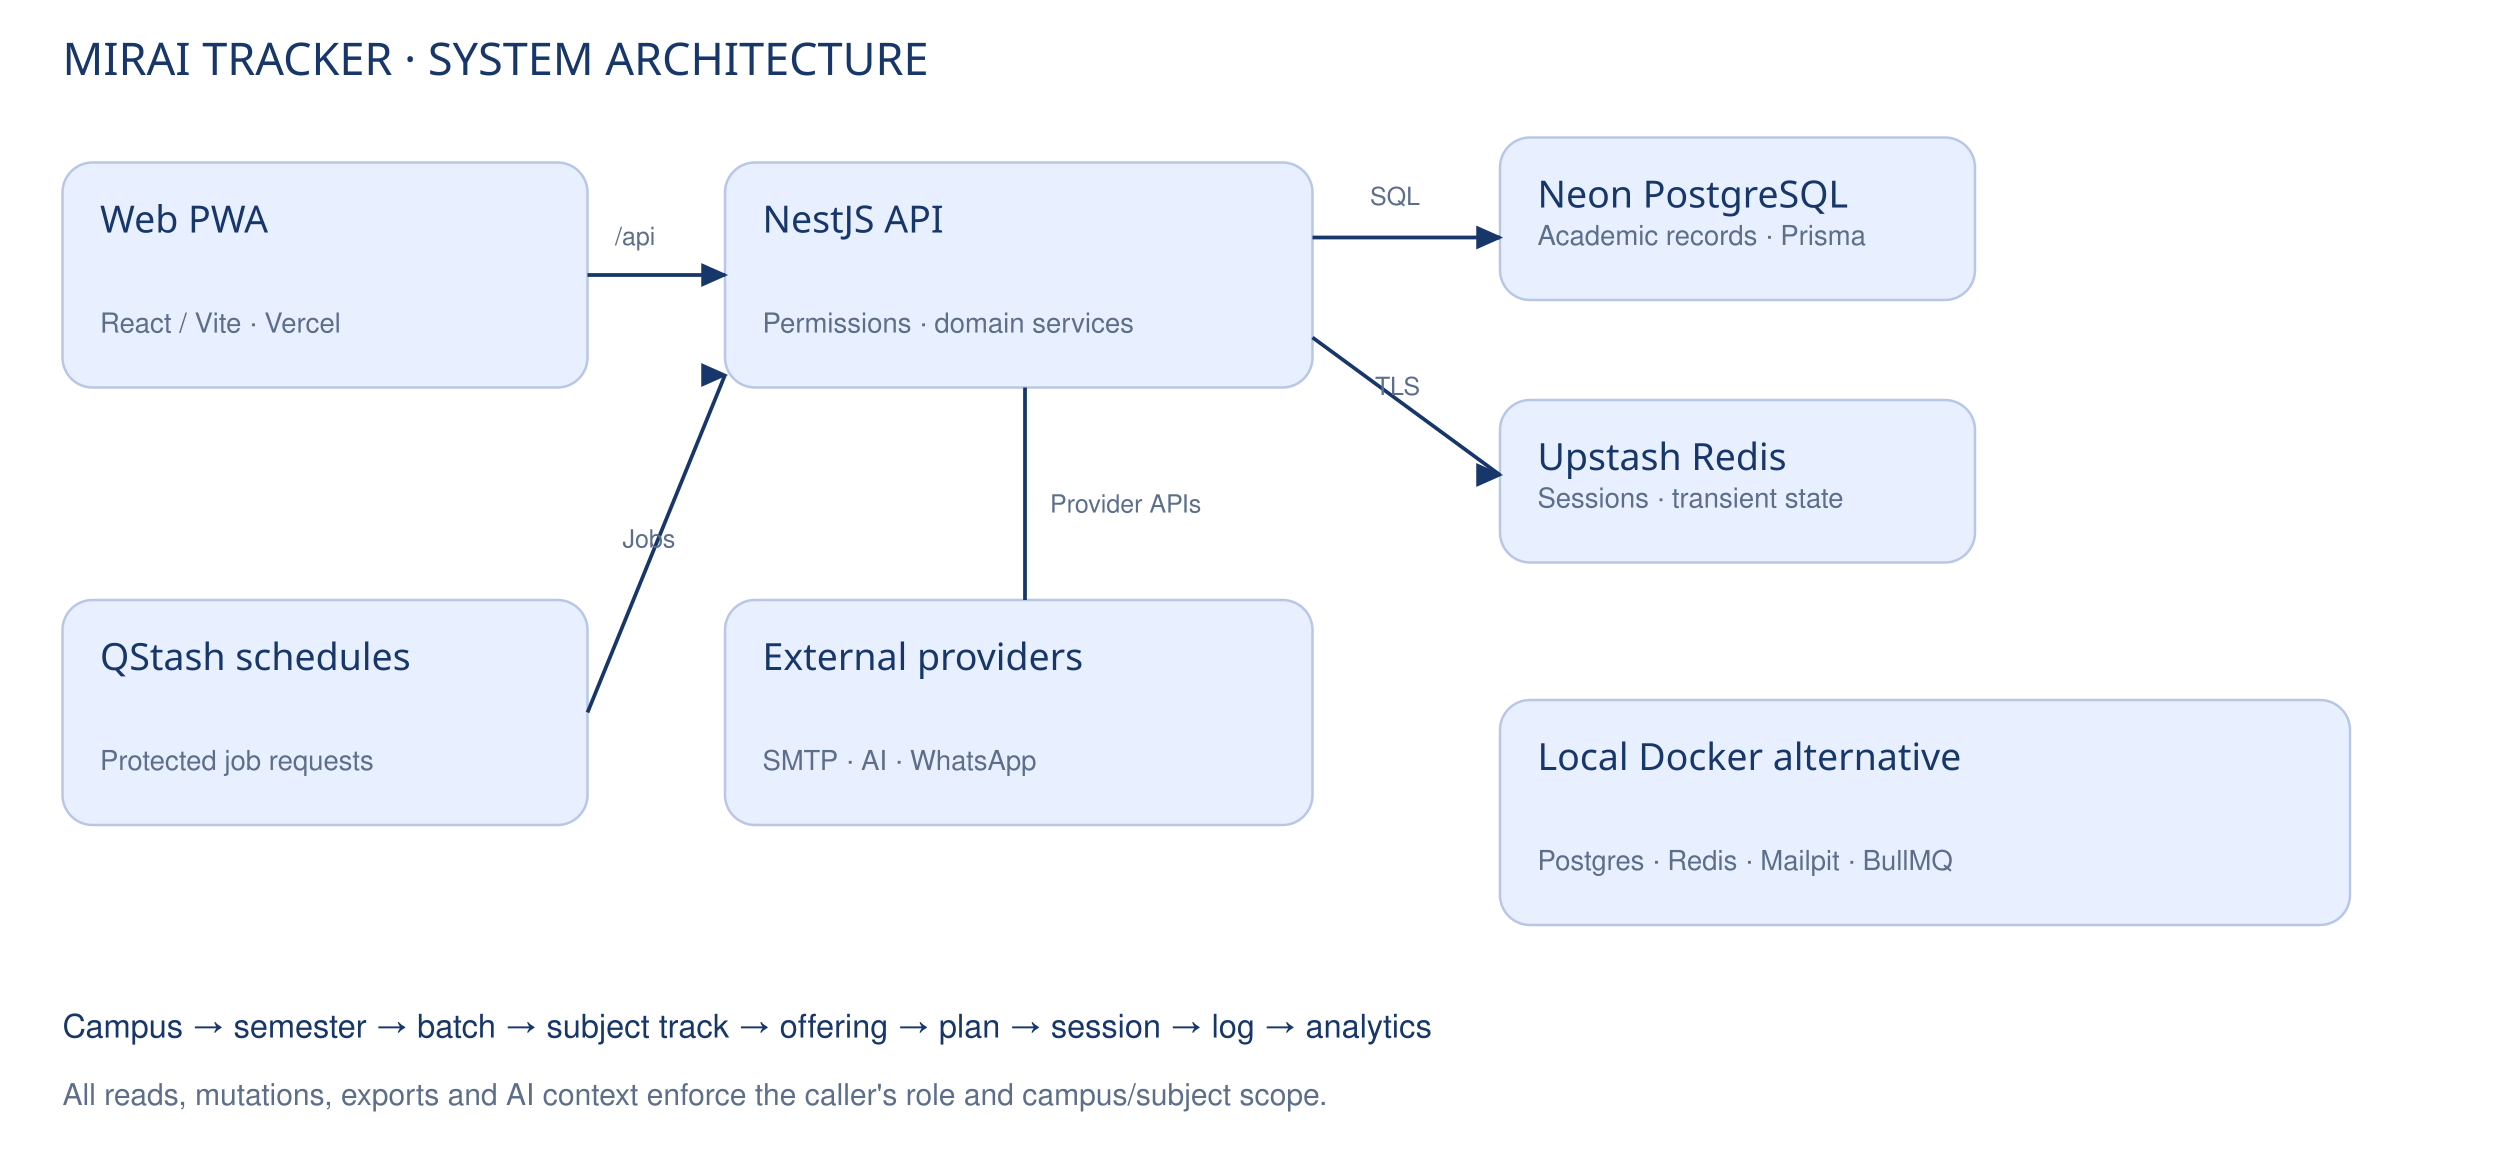
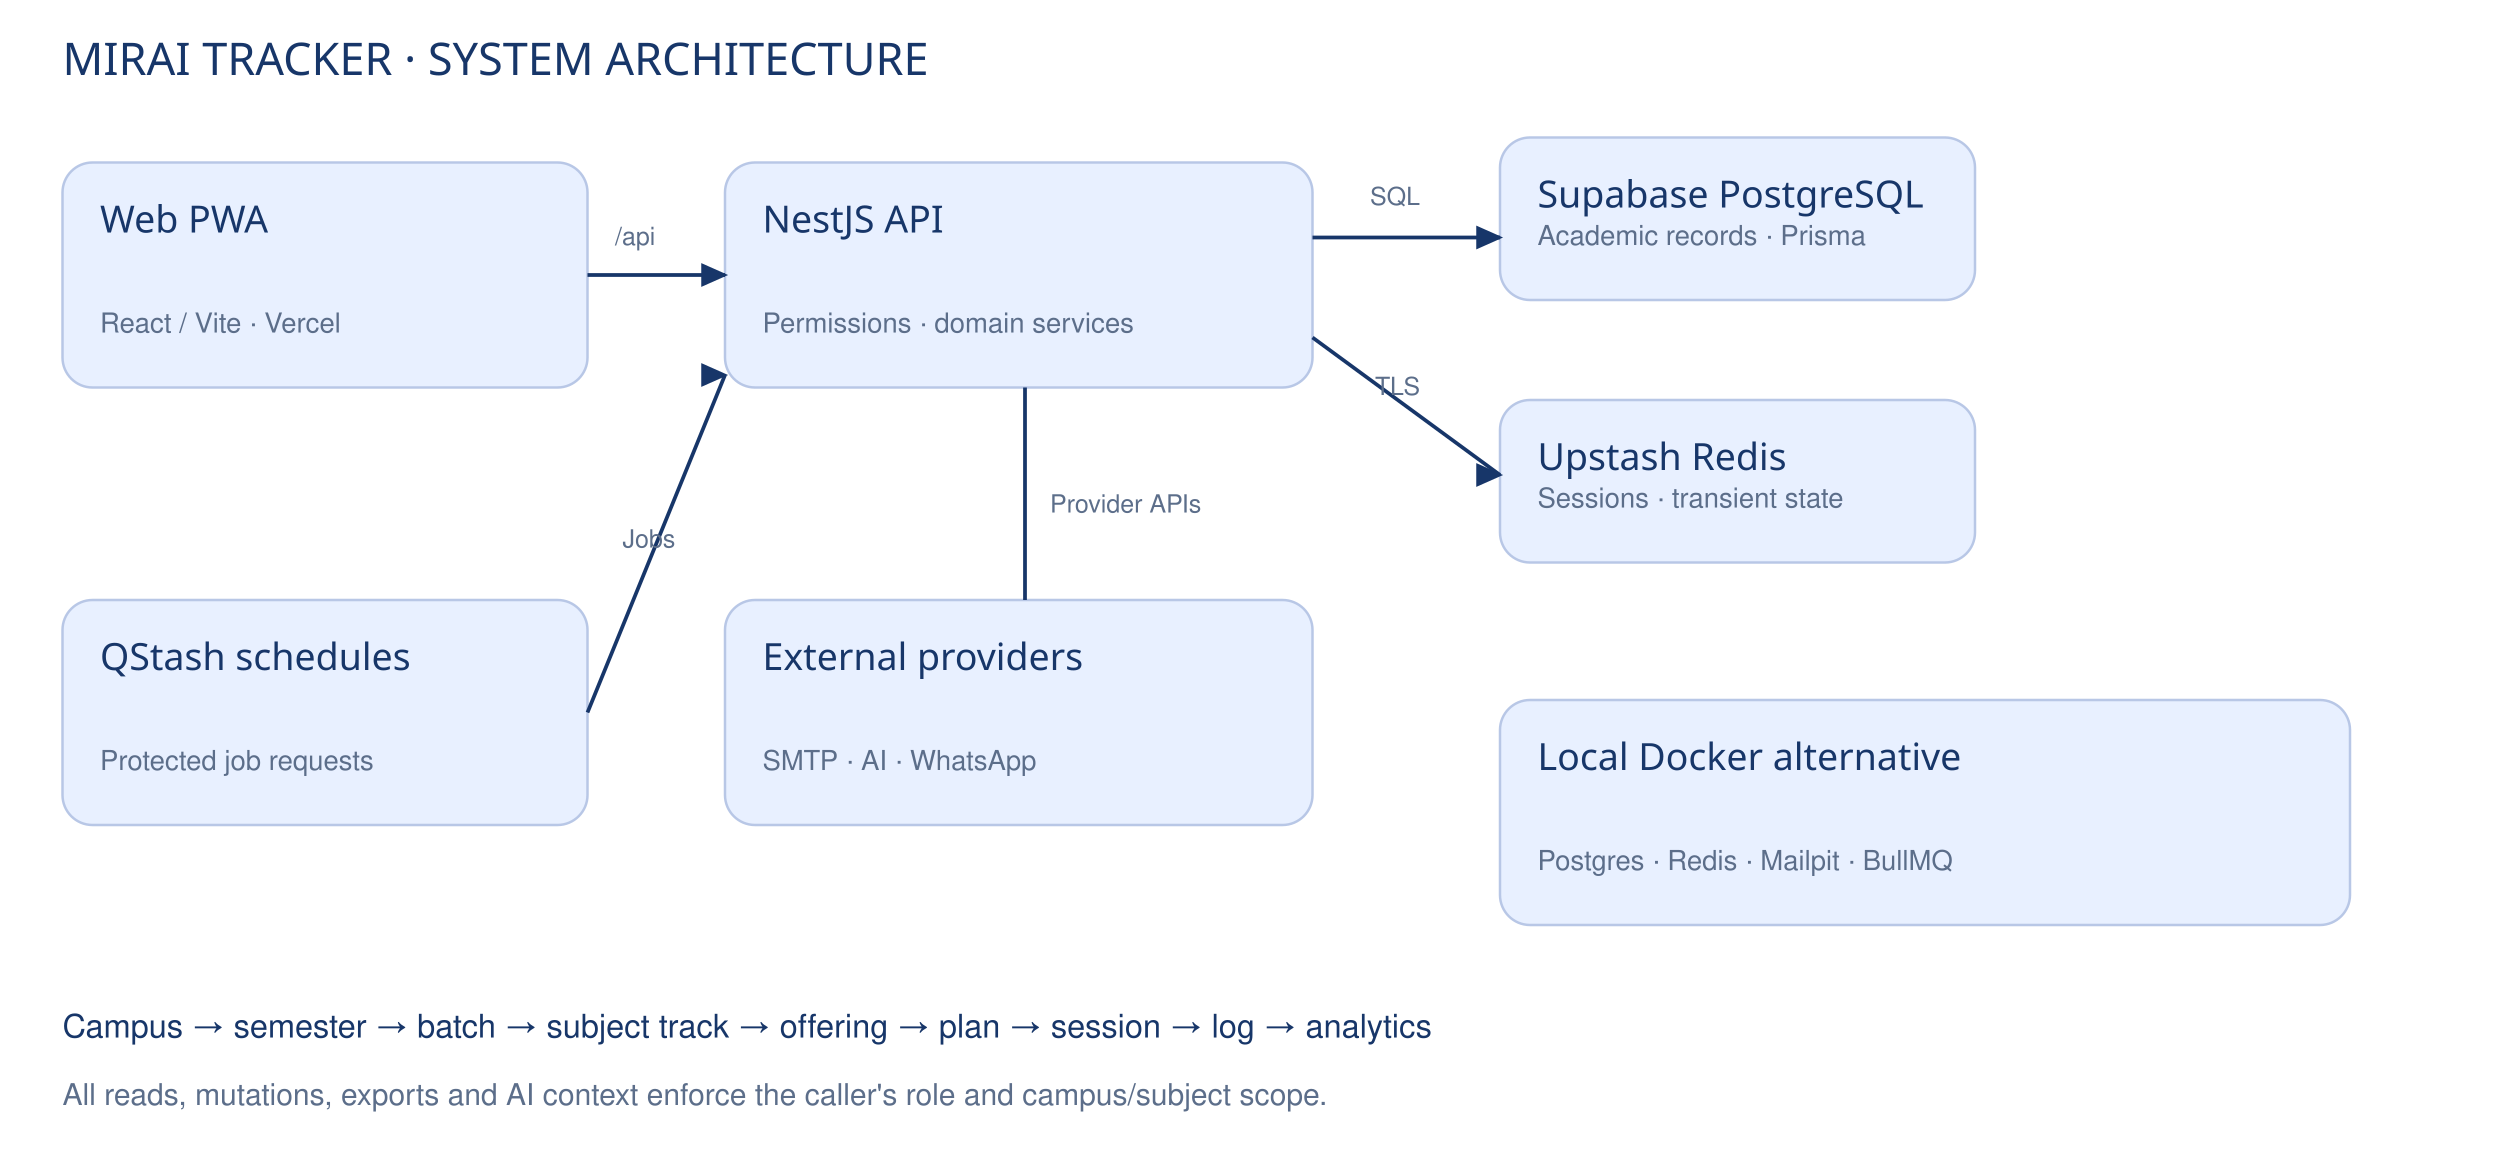
<svg xmlns="http://www.w3.org/2000/svg" width="1000" height="470" preserveAspectRatio="xMinYMin meet" viewBox="0 0 1000 470" version="1.0" fill-rule="evenodd">
  <clipPath id="clip">
    <rect x="0" y="0" width="1000" height="470" />
  </clipPath>
  <g id="group" transform="scale(1,-1) translate(0,-470)" style="clip-path: url(#clip)">
    <g transform="">
      <rect x="25" y="315" width="210" height="90" rx="12" ry="12" style="stroke: rgb(72%,78%,90%); stroke-linecap: butt; stroke-width: 1; fill: rgb(91%,94%,100%); fill-rule: evenodd;" />
      <text x="40" y="377" style="font-family: Helvetica-Bold; font-size: 15px;fill: rgb(9%,21%,41%); stroke:none;" transform="translate(0,754) scale(1,-1)">Web PWA</text>
      <text x="40" y="337" style="font-family: Helvetica; font-size: 11px;fill: rgb(36%,43%,54%); stroke:none;" transform="translate(0,674) scale(1,-1)">React / Vite · Vercel</text>
      <rect x="290" y="315" width="235" height="90" rx="12" ry="12" style="stroke: rgb(72%,78%,90%); stroke-linecap: butt; stroke-width: 1; fill: rgb(91%,94%,100%); fill-rule: evenodd;" />
      <text x="305" y="377" style="font-family: Helvetica-Bold; font-size: 15px;fill: rgb(9%,21%,41%); stroke:none;" transform="translate(0,754) scale(1,-1)">NestJS API</text>
      <text x="305" y="337" style="font-family: Helvetica; font-size: 11px;fill: rgb(36%,43%,54%); stroke:none;" transform="translate(0,674) scale(1,-1)">Permissions · domain services</text>
      <rect x="600" y="350" width="190" height="65" rx="12" ry="12" style="stroke: rgb(72%,78%,90%); stroke-linecap: butt; stroke-width: 1; fill: rgb(91%,94%,100%); fill-rule: evenodd;" />
-       <text x="615" y="387" style="font-family: Helvetica-Bold; font-size: 15px;fill: rgb(9%,21%,41%); stroke:none;" transform="translate(0,774) scale(1,-1)">Neon PostgreSQL</text>
+       <text x="615" y="387" style="font-family: Helvetica-Bold; font-size: 15px;fill: rgb(9%,21%,41%); stroke:none;" transform="translate(0,774) scale(1,-1)">Supabase PostgreSQL</text>
      <text x="615" y="372" style="font-family: Helvetica; font-size: 11px;fill: rgb(36%,43%,54%); stroke:none;" transform="translate(0,744) scale(1,-1)">Academic records · Prisma</text>
      <rect x="600" y="245" width="190" height="65" rx="12" ry="12" style="stroke: rgb(72%,78%,90%); stroke-linecap: butt; stroke-width: 1; fill: rgb(91%,94%,100%); fill-rule: evenodd;" />
      <text x="615" y="282" style="font-family: Helvetica-Bold; font-size: 15px;fill: rgb(9%,21%,41%); stroke:none;" transform="translate(0,564) scale(1,-1)">Upstash Redis</text>
      <text x="615" y="267" style="font-family: Helvetica; font-size: 11px;fill: rgb(36%,43%,54%); stroke:none;" transform="translate(0,534) scale(1,-1)">Sessions · transient state</text>
      <rect x="25" y="140" width="210" height="90" rx="12" ry="12" style="stroke: rgb(72%,78%,90%); stroke-linecap: butt; stroke-width: 1; fill: rgb(91%,94%,100%); fill-rule: evenodd;" />
      <text x="40" y="202" style="font-family: Helvetica-Bold; font-size: 15px;fill: rgb(9%,21%,41%); stroke:none;" transform="translate(0,404) scale(1,-1)">QStash schedules</text>
      <text x="40" y="162" style="font-family: Helvetica; font-size: 11px;fill: rgb(36%,43%,54%); stroke:none;" transform="translate(0,324) scale(1,-1)">Protected job requests</text>
      <rect x="290" y="140" width="235" height="90" rx="12" ry="12" style="stroke: rgb(72%,78%,90%); stroke-linecap: butt; stroke-width: 1; fill: rgb(91%,94%,100%); fill-rule: evenodd;" />
      <text x="305" y="202" style="font-family: Helvetica-Bold; font-size: 15px;fill: rgb(9%,21%,41%); stroke:none;" transform="translate(0,404) scale(1,-1)">External providers</text>
      <text x="305" y="162" style="font-family: Helvetica; font-size: 11px;fill: rgb(36%,43%,54%); stroke:none;" transform="translate(0,324) scale(1,-1)">SMTP · AI · WhatsApp</text>
      <rect x="600" y="100" width="340" height="90" rx="12" ry="12" style="stroke: rgb(72%,78%,90%); stroke-linecap: butt; stroke-width: 1; fill: rgb(91%,94%,100%); fill-rule: evenodd;" />
      <text x="615" y="162" style="font-family: Helvetica-Bold; font-size: 15px;fill: rgb(9%,21%,41%); stroke:none;" transform="translate(0,324) scale(1,-1)">Local Docker alternative</text>
      <text x="615" y="122" style="font-family: Helvetica; font-size: 11px;fill: rgb(36%,43%,54%); stroke:none;" transform="translate(0,244) scale(1,-1)">Postgres · Redis · Mailpit · BullMQ</text>
      <path d="M 235,360 L 290,360 Z" style="stroke: rgb(9%,21%,41%); stroke-linecap: butt; stroke-width: 1.5;" />
      <polygon points="290 360, 281 364, 281 356" style="stroke: rgb(9%,21%,41%); stroke-linecap: butt; stroke-width: 1; fill: rgb(9%,21%,41%); fill-rule: evenodd;" />
      <text x="246" y="372" style="font-family: Helvetica; font-size: 10px;fill: rgb(36%,43%,54%); stroke:none;" transform="translate(0,744) scale(1,-1)">/api</text>
      <path d="M 525,375 L 600,375 Z" style="stroke: rgb(9%,21%,41%); stroke-linecap: butt; stroke-width: 1.5;" />
      <polygon points="600 375, 591 379, 591 371" style="stroke: rgb(9%,21%,41%); stroke-linecap: butt; stroke-width: 1; fill: rgb(9%,21%,41%); fill-rule: evenodd;" />
      <text x="548" y="388" style="font-family: Helvetica; font-size: 10px;fill: rgb(36%,43%,54%); stroke:none;" transform="translate(0,776) scale(1,-1)">SQL</text>
      <path d="M 525,335 L 600,280 Z" style="stroke: rgb(9%,21%,41%); stroke-linecap: butt; stroke-width: 1.5;" />
      <polygon points="600 280, 591 284, 591 276" style="stroke: rgb(9%,21%,41%); stroke-linecap: butt; stroke-width: 1; fill: rgb(9%,21%,41%); fill-rule: evenodd;" />
      <text x="550" y="312" style="font-family: Helvetica; font-size: 10px;fill: rgb(36%,43%,54%); stroke:none;" transform="translate(0,624) scale(1,-1)">TLS</text>
      <path d="M 235,185 L 290,320 Z" style="stroke: rgb(9%,21%,41%); stroke-linecap: butt; stroke-width: 1.5;" />
      <polygon points="290 320, 281 324, 281 316" style="stroke: rgb(9%,21%,41%); stroke-linecap: butt; stroke-width: 1; fill: rgb(9%,21%,41%); fill-rule: evenodd;" />
      <text x="249" y="251" style="font-family: Helvetica; font-size: 10px;fill: rgb(36%,43%,54%); stroke:none;" transform="translate(0,502) scale(1,-1)">Jobs</text>
      <path d="M 410,315 L 410,230 Z" style="stroke: rgb(9%,21%,41%); stroke-linecap: butt; stroke-width: 1.5;" />
      <text x="420" y="265" style="font-family: Helvetica; font-size: 10px;fill: rgb(36%,43%,54%); stroke:none;" transform="translate(0,530) scale(1,-1)">Provider APIs</text>
      <text x="25" y="440" style="font-family: Helvetica-Bold; font-size: 18px;fill: rgb(9%,21%,41%); stroke:none;" transform="translate(0,880) scale(1,-1)">MIRAI TRACKER · SYSTEM ARCHITECTURE</text>
      <text x="25" y="55" style="font-family: Helvetica; font-size: 13px;fill: rgb(9%,21%,41%); stroke:none;" transform="translate(0,110) scale(1,-1)">Campus → semester → batch → subject track → offering → plan → session → log → analytics</text>
      <text x="25" y="28" style="font-family: Helvetica; font-size: 12px;fill: rgb(36%,43%,54%); stroke:none;" transform="translate(0,56) scale(1,-1)">All reads, mutations, exports and AI context enforce the caller's role and campus/subject scope.</text>
    </g>
  </g>
</svg>
